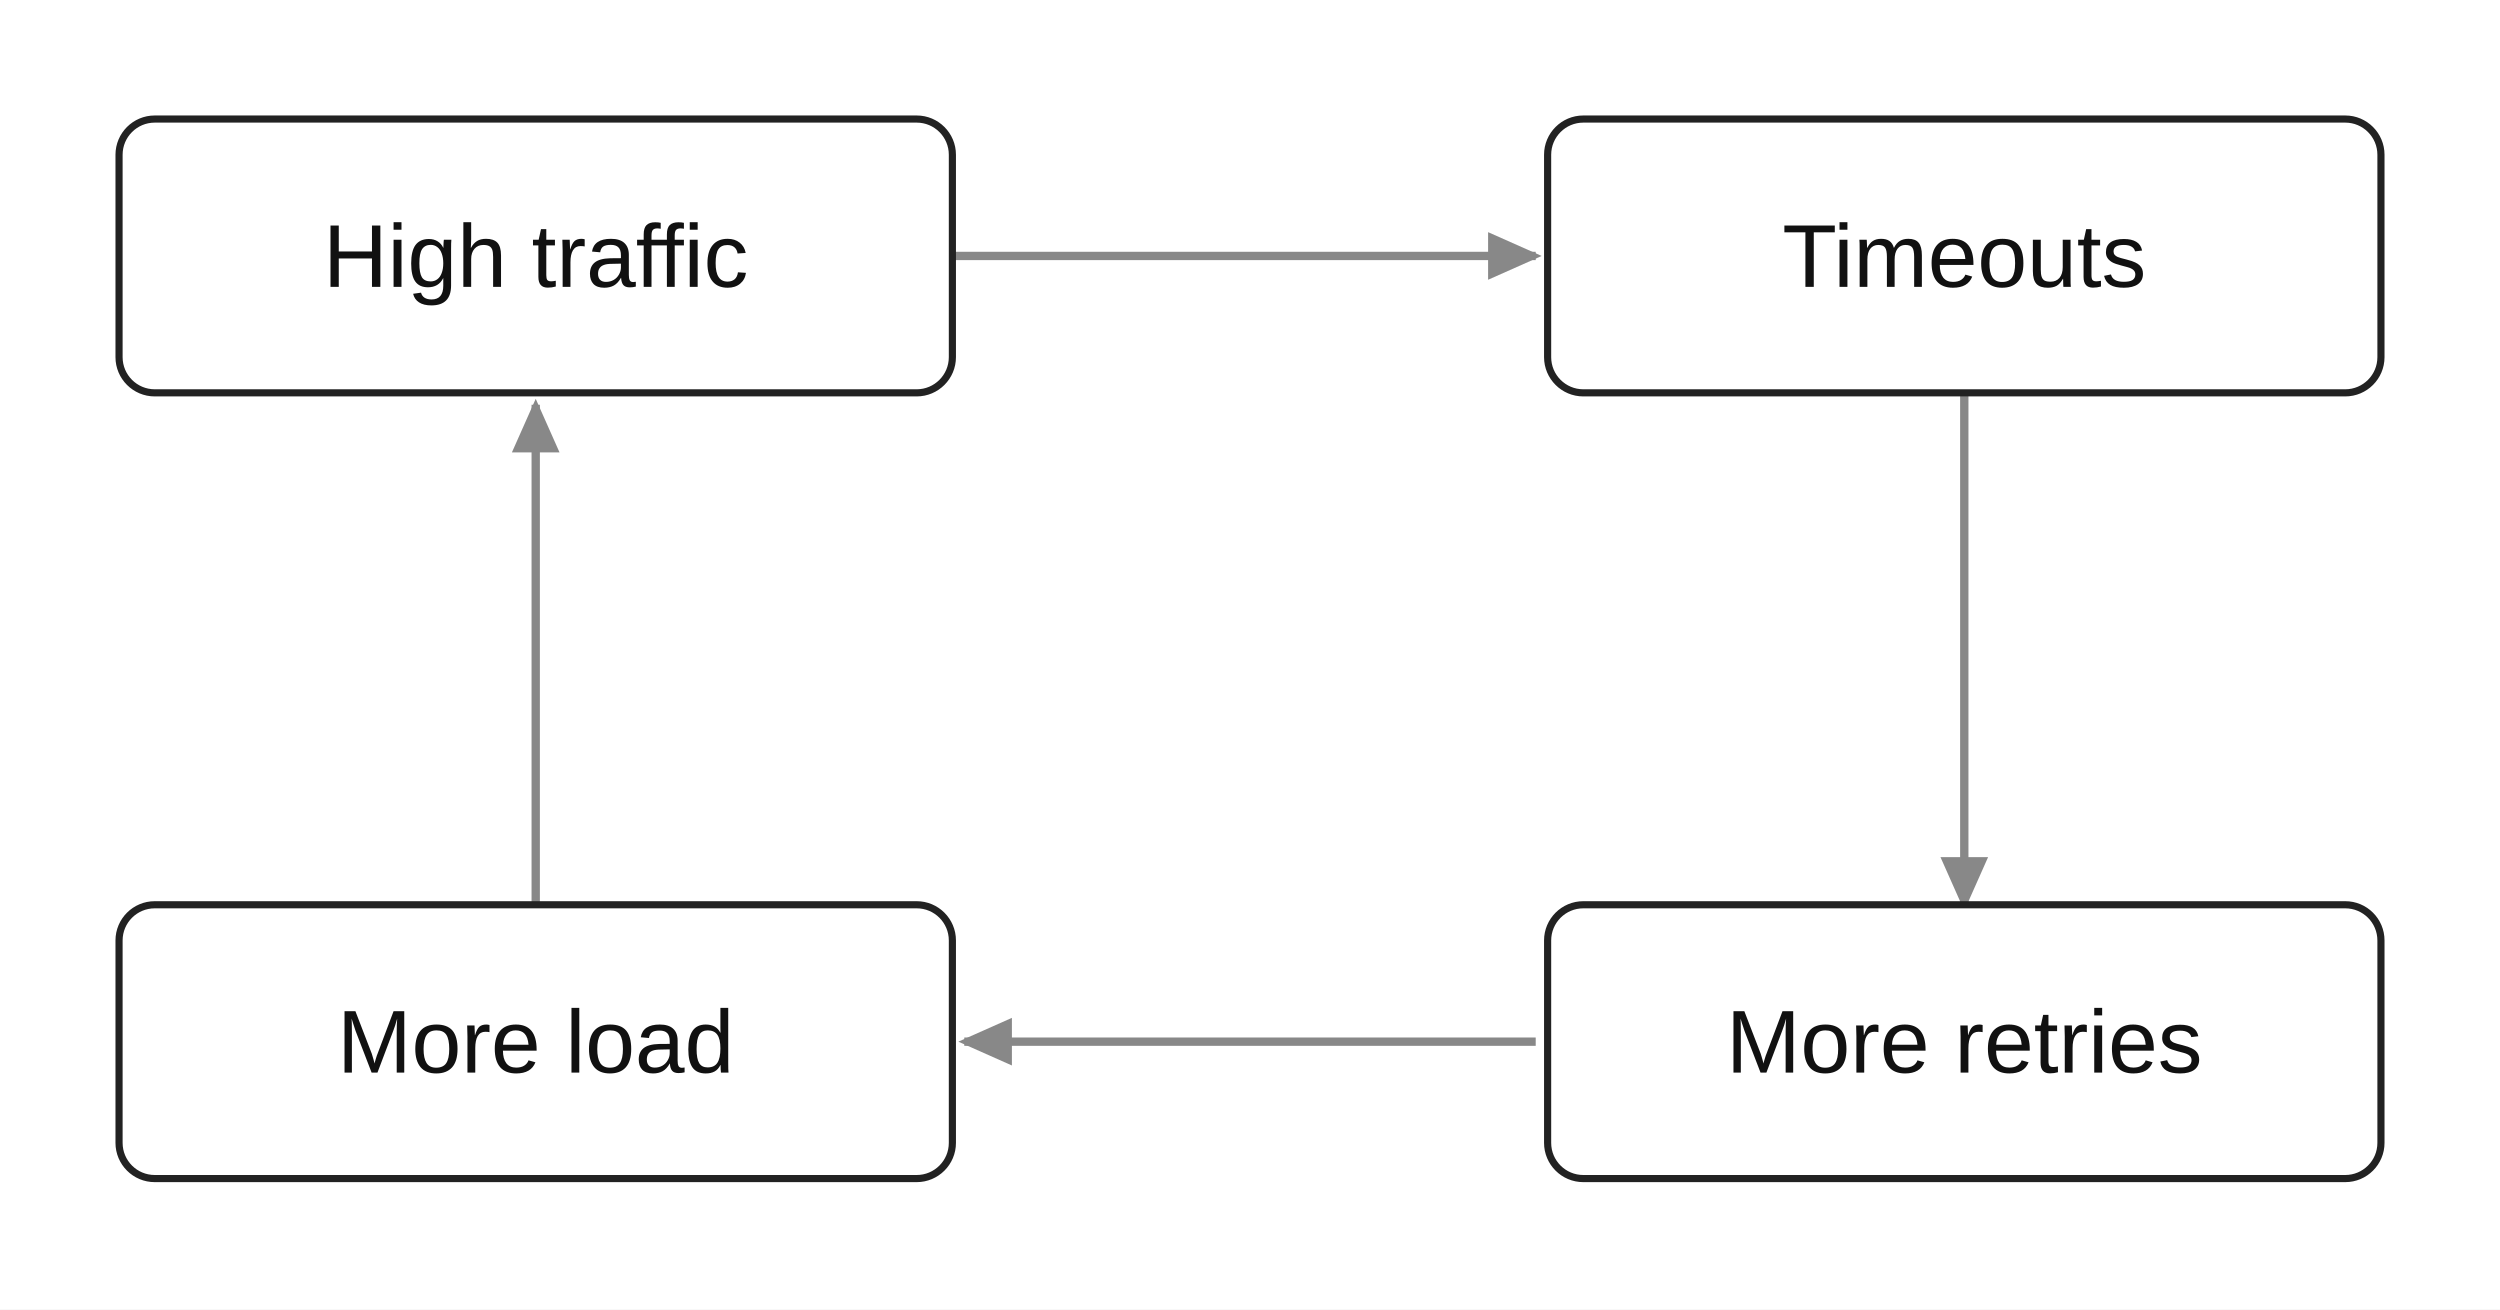
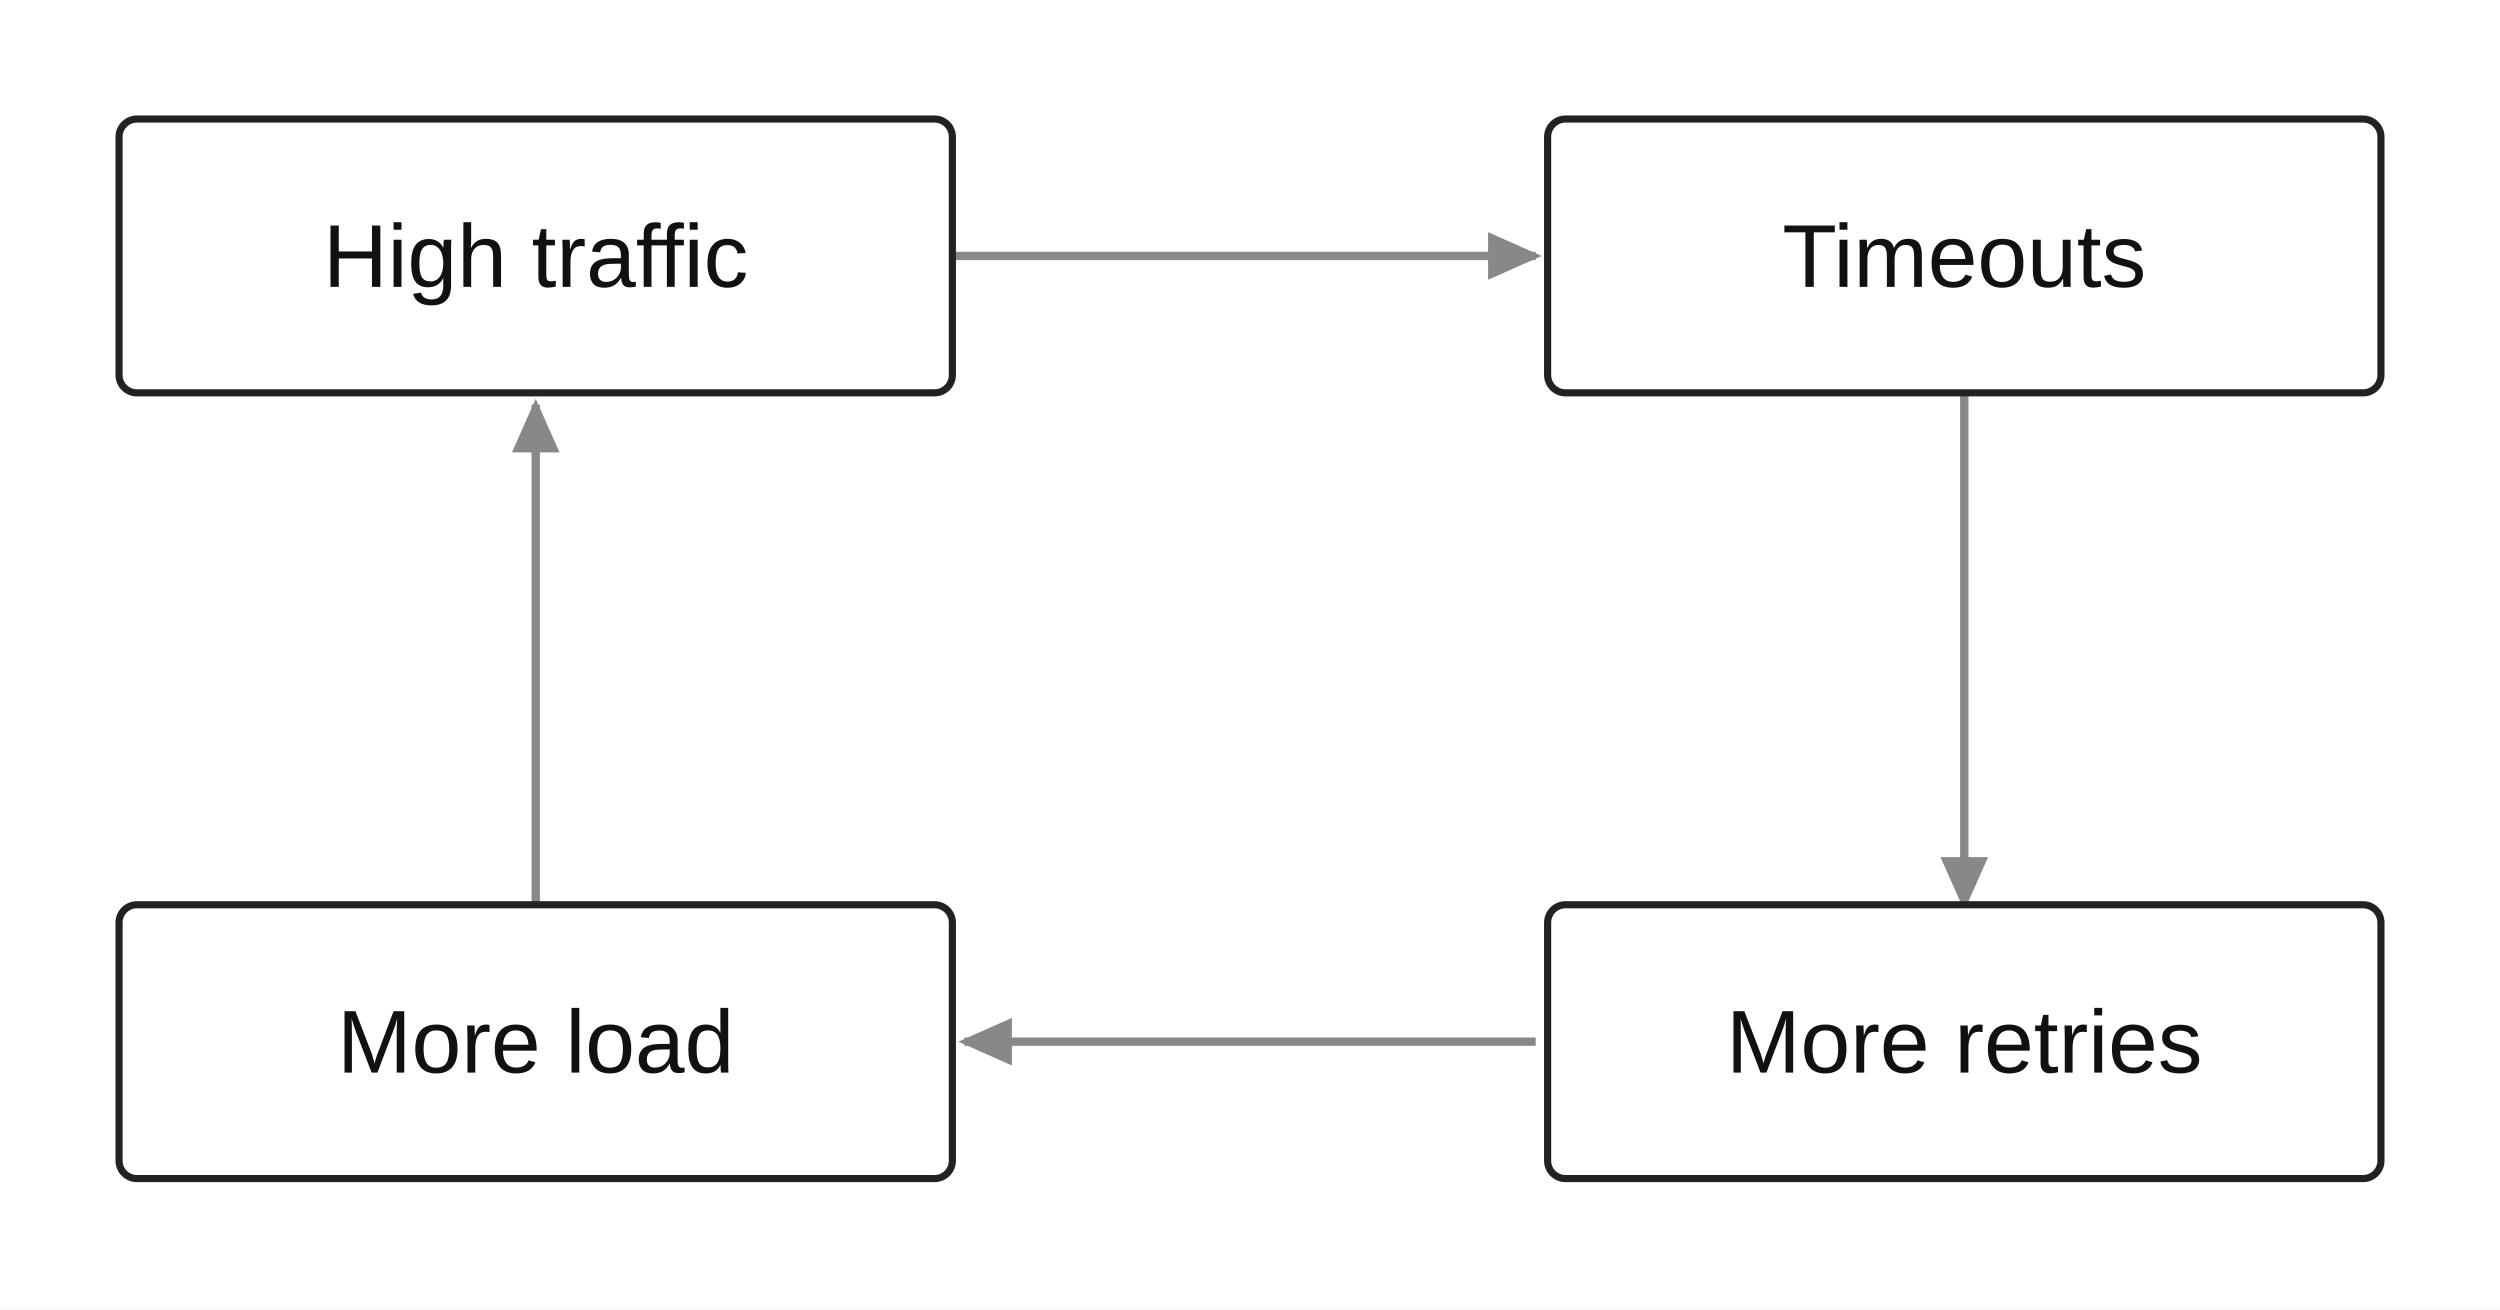
<svg xmlns="http://www.w3.org/2000/svg" viewBox="0 0 420 220" font-family="Arial, Helvetica, sans-serif" font-size="15">
  <defs>
    <marker id="rl-arrow" markerWidth="10" markerHeight="10" refX="8" refY="4" orient="auto" markerUnits="userSpaceOnUse">
      <path d="M0,0 L9,4 L0,8 Z" fill="#888" />
    </marker>
  </defs>
  <rect x="0" y="0" width="420" height="220" fill="#ffffff" />
  <g fill="none" stroke="#888" stroke-width="1.4" marker-end="url(#rl-arrow)">
    <path d="M160,43 L258,43" />
    <path d="M330,66 L330,152" />
    <path d="M258,175 L162,175" />
    <path d="M90,152 L90,68" />
  </g>
  <g fill="#ffffff" stroke="#222" stroke-width="1.2">
-     <rect x="20" y="20" width="140" height="46" rx="6" />
-     <rect x="260" y="20" width="140" height="46" rx="6" />
-     <rect x="260" y="152" width="140" height="46" rx="6" />
-     <rect x="20" y="152" width="140" height="46" rx="6" />
+     <rect x="20" y="20" width="140" height="46" rx="3" />
+     <rect x="260" y="20" width="140" height="46" rx="3" />
+     <rect x="260" y="152" width="140" height="46" rx="3" />
+     <rect x="20" y="152" width="140" height="46" rx="3" />
  </g>
  <g fill="#111" text-anchor="middle" dominant-baseline="central">
    <text x="90" y="43">High traffic</text>
    <text x="330" y="43">Timeouts</text>
    <text x="330" y="175">More retries</text>
    <text x="90" y="175">More load</text>
  </g>
</svg>
